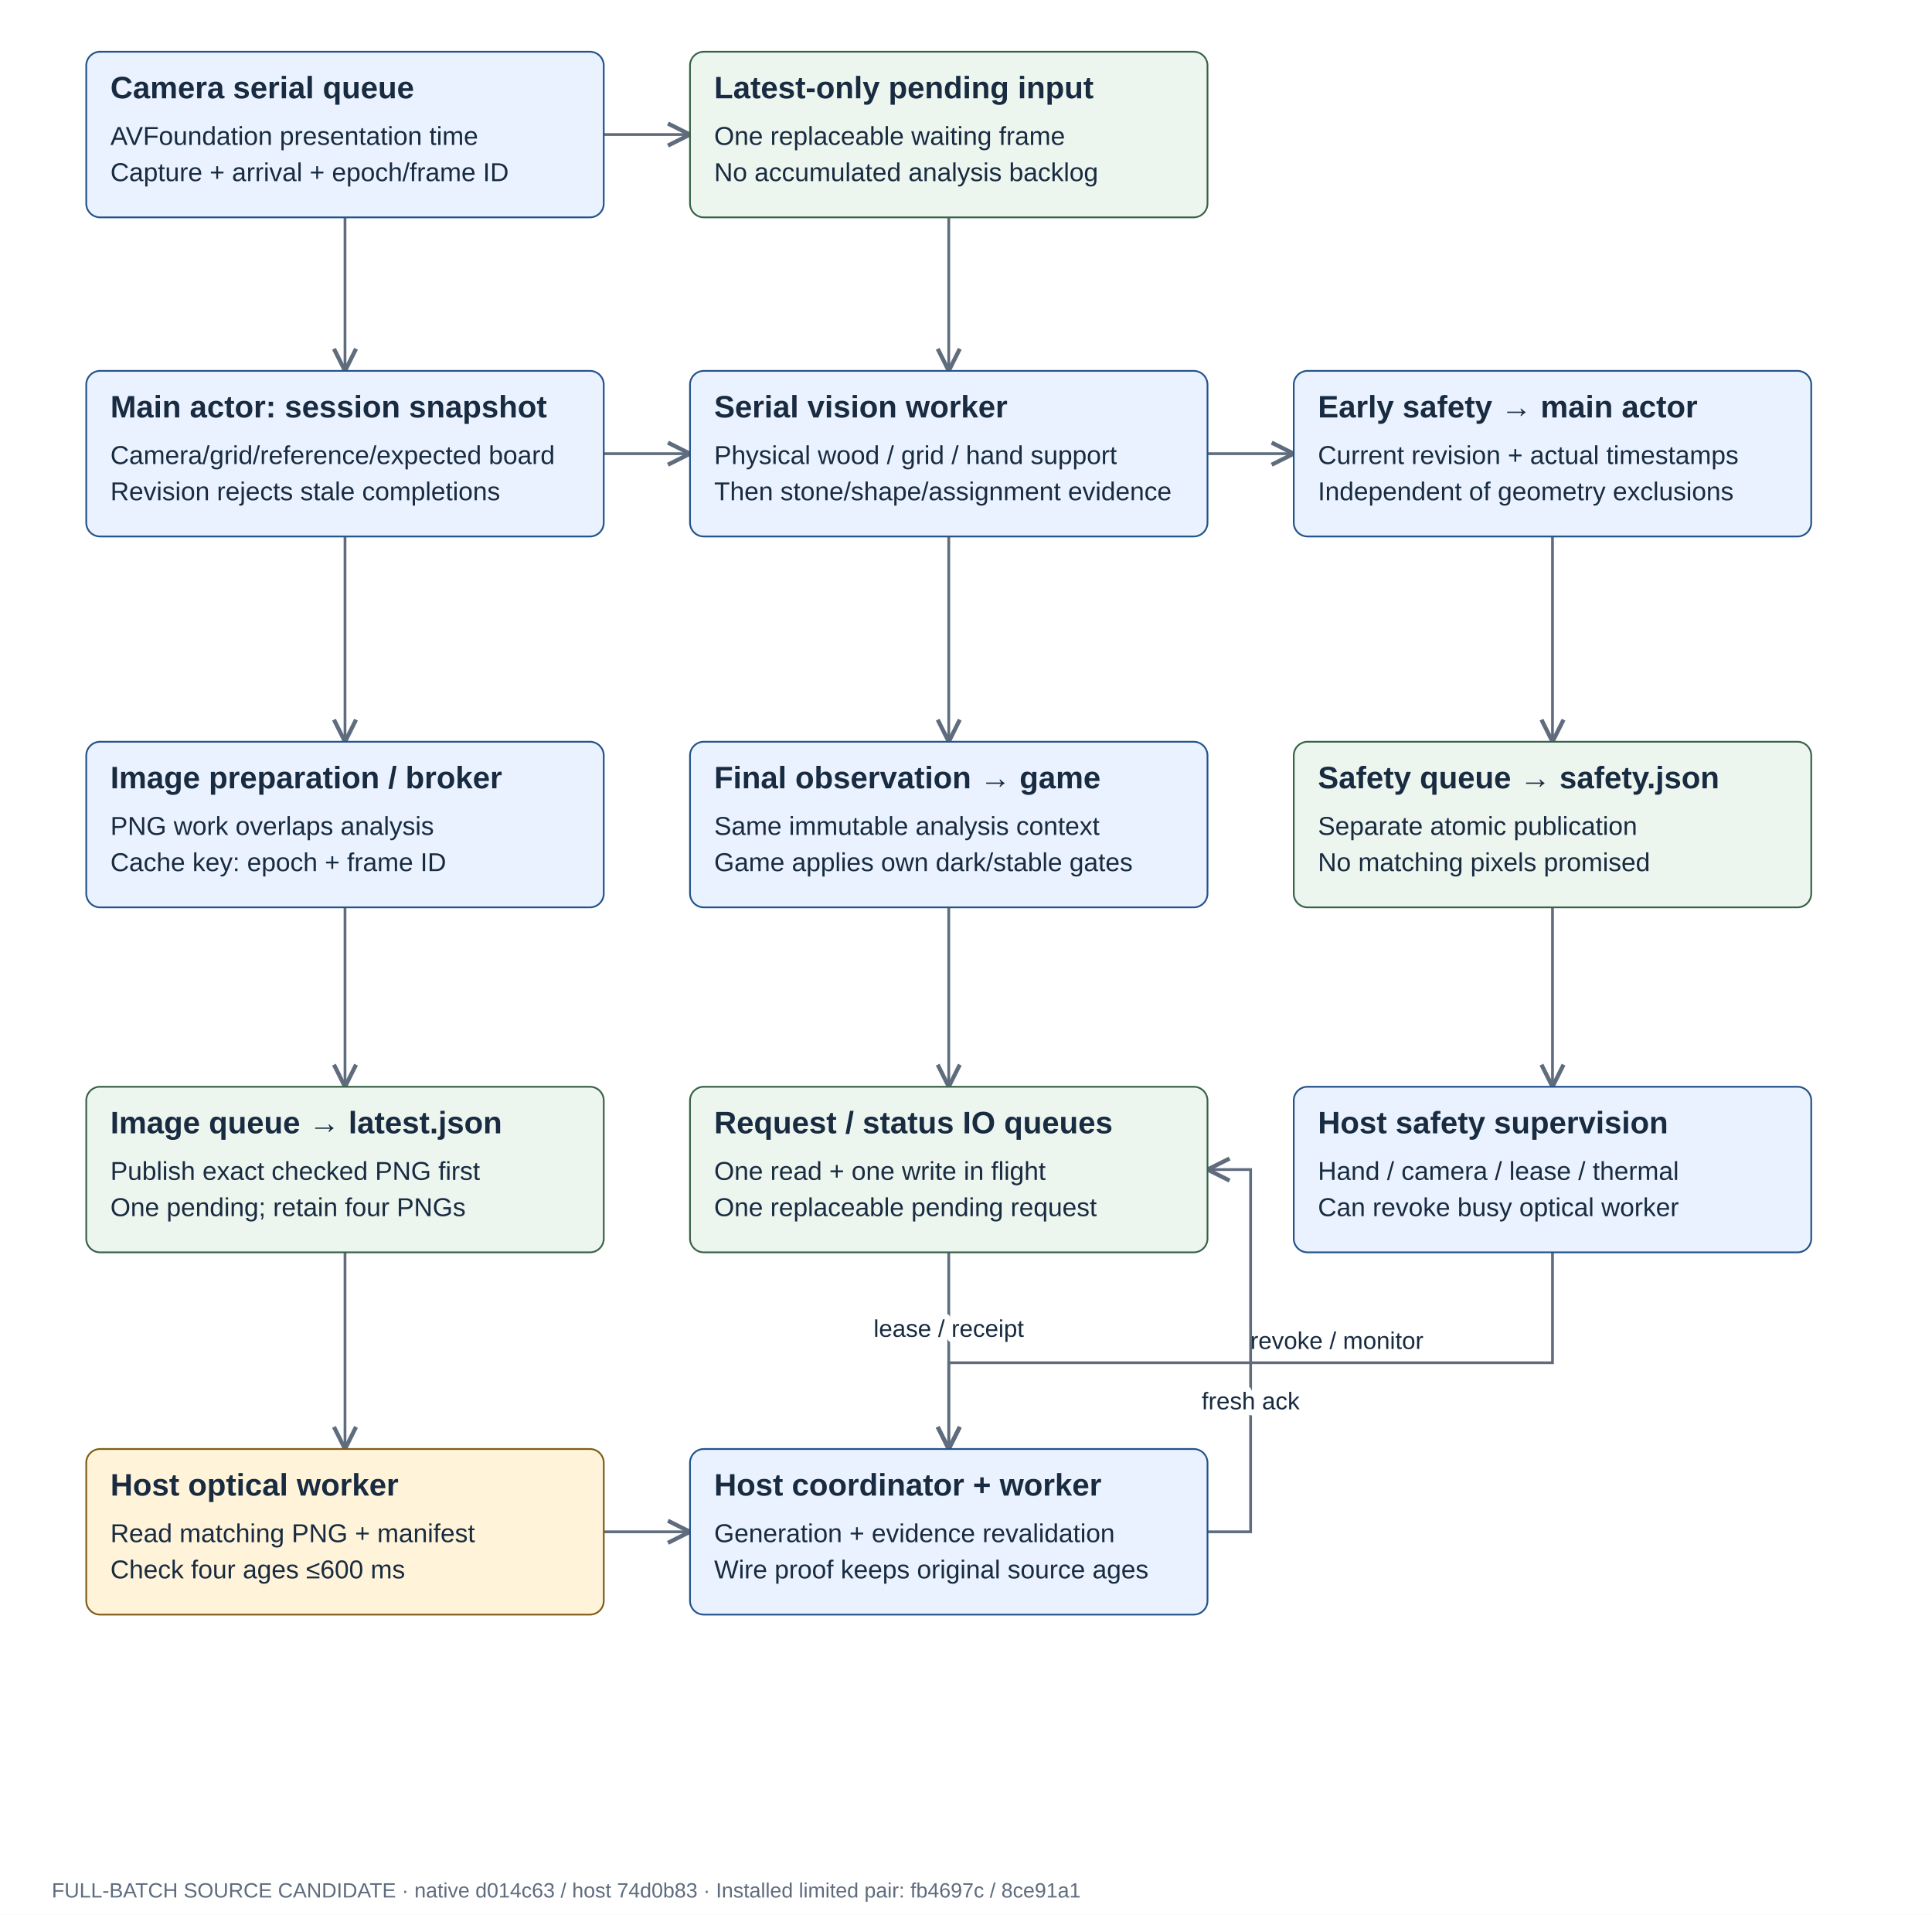
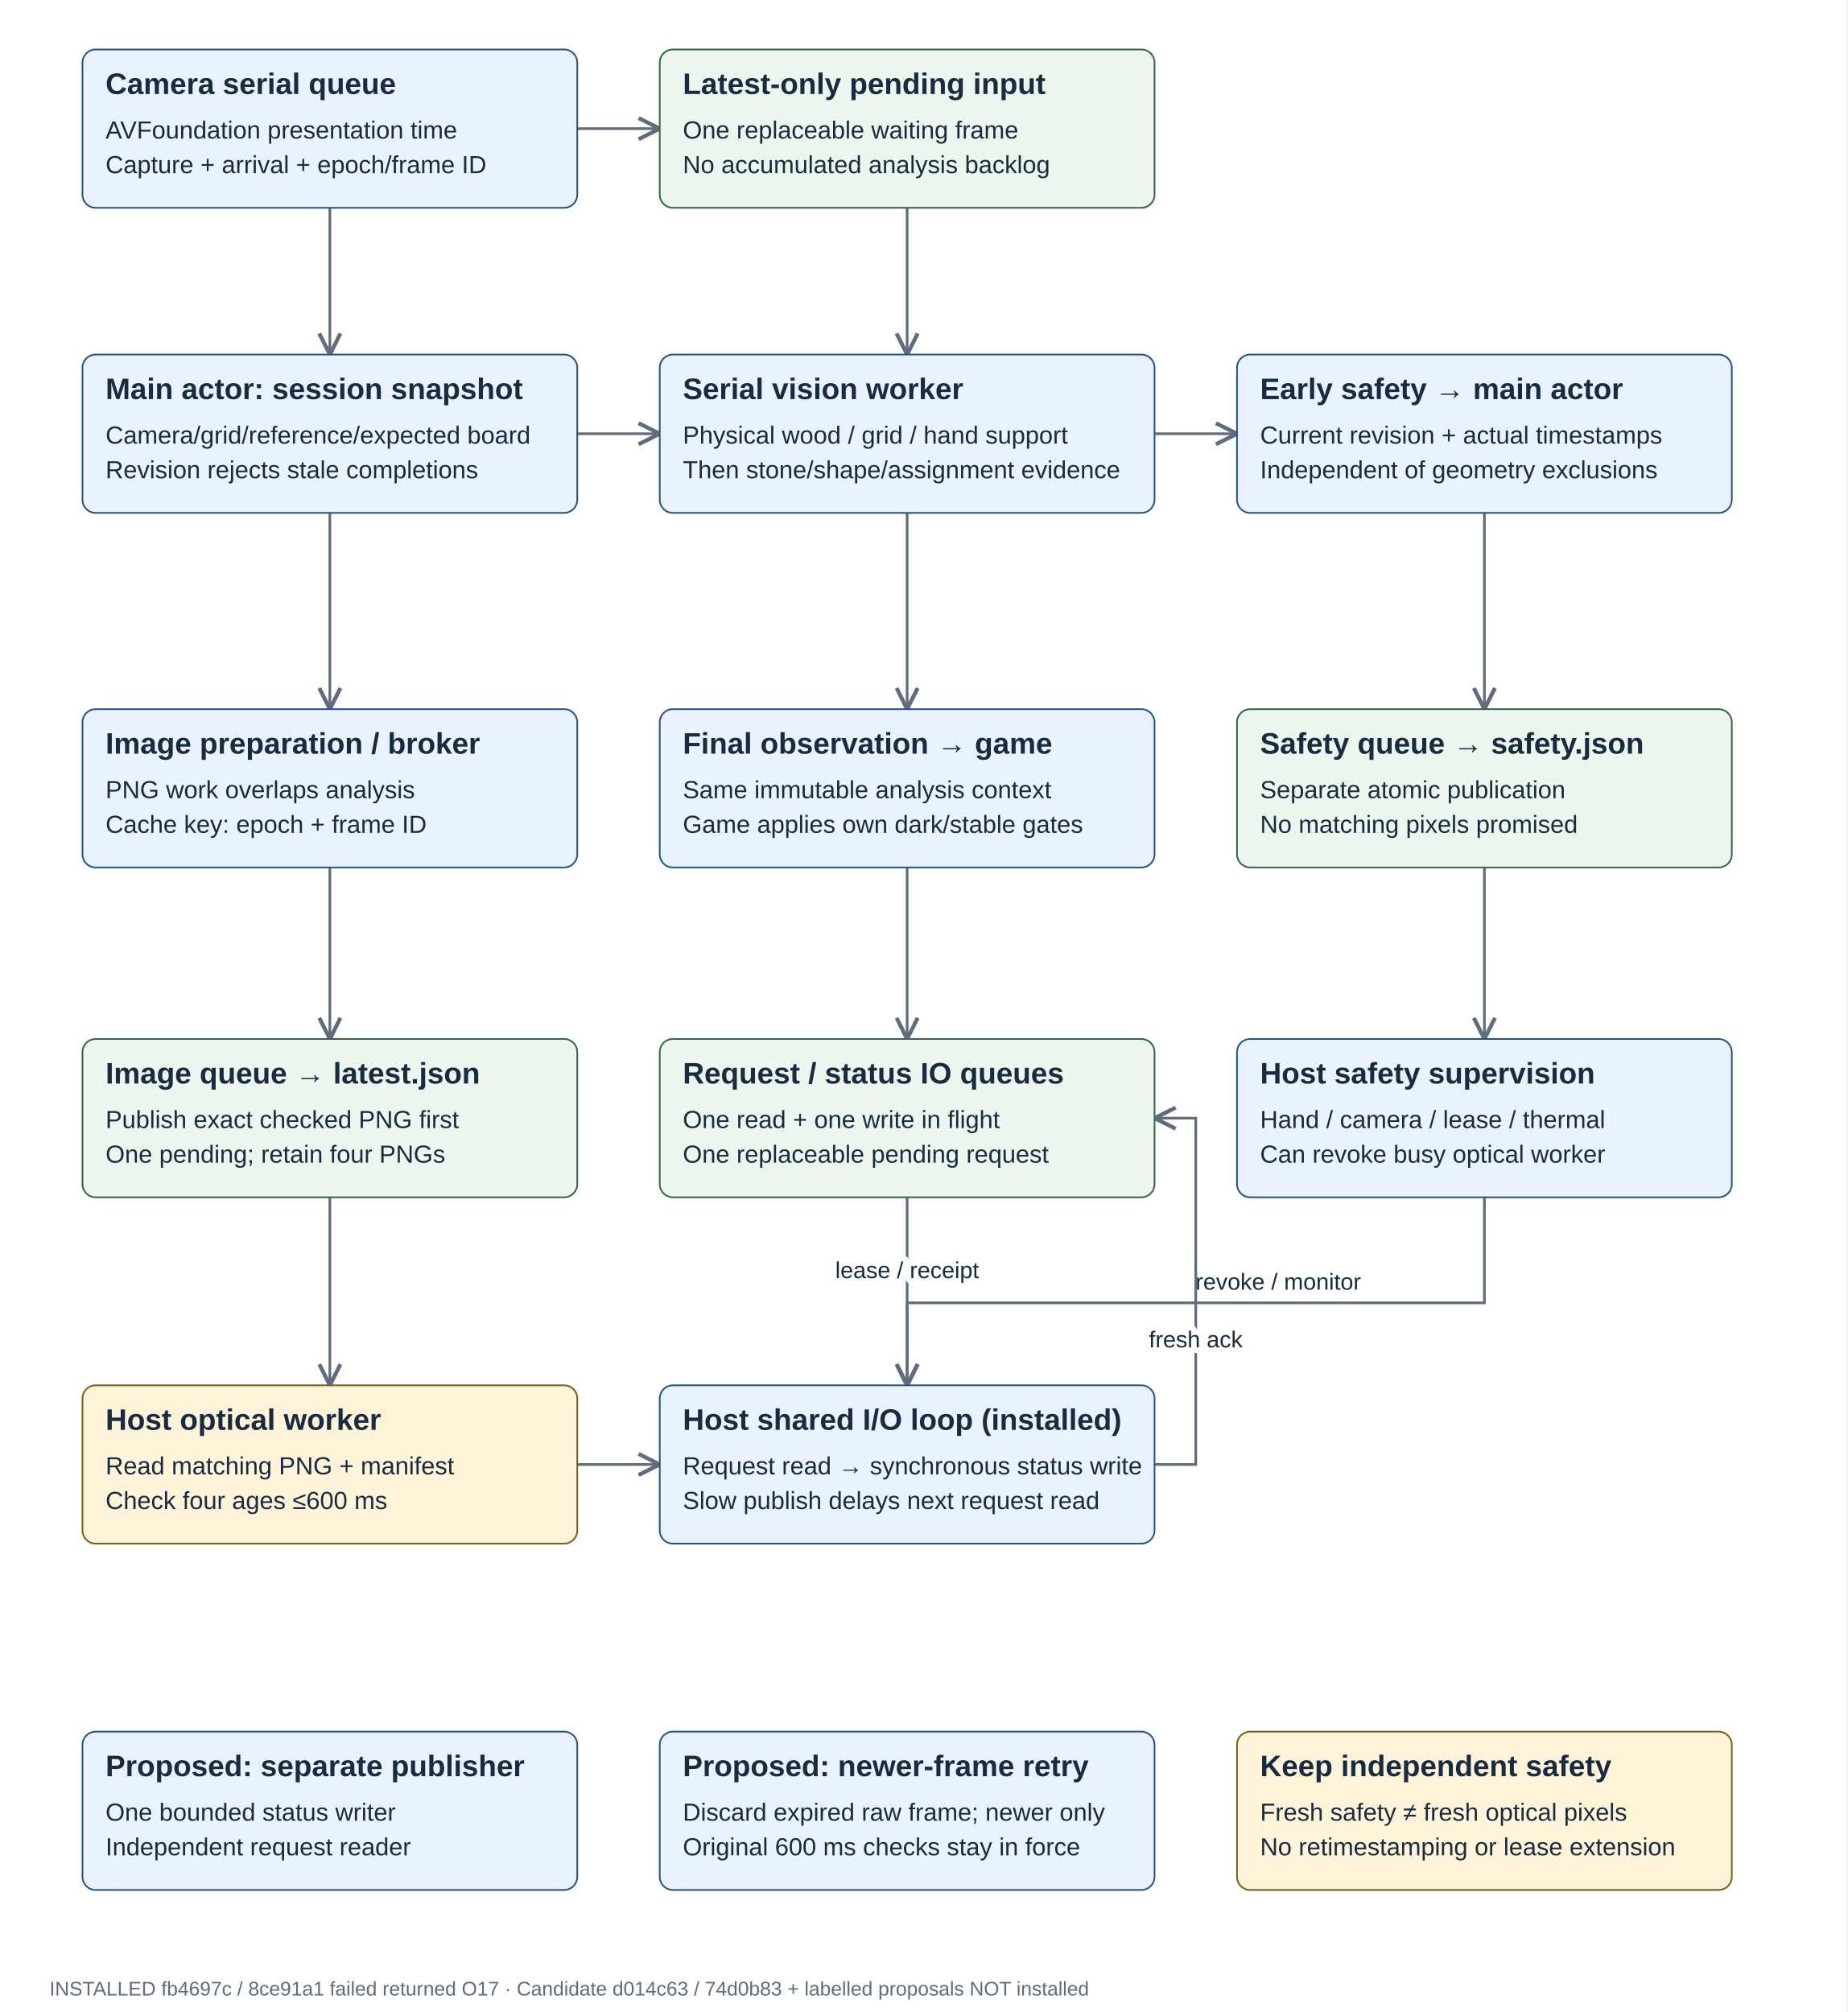
- <svg xmlns="http://www.w3.org/2000/svg" viewBox="0 0 1120 1110" width="1120" height="1110" role="img" aria-labelledby="data-title data-desc">
+ <svg xmlns="http://www.w3.org/2000/svg" viewBox="0 0 1120 1220" width="1120" height="1220" role="img" aria-labelledby="data-title data-desc">
  <defs>
    <marker id="arrow" markerWidth="10" markerHeight="10" refX="9" refY="5" orient="auto-start-reverse">
      <path d="M 1 1 L 9 5 L 1 9" fill="none" stroke="#5e6c7d" stroke-width="1.5" />
    </marker>
  </defs>
  <style>text{font-family:Arial,Helvetica,sans-serif;fill:#182b40}.edge-label{font-size:14px;paint-order:stroke;stroke:#fff;stroke-width:7px;stroke-linejoin:round}.node-title{font-size:18px;font-weight:600}.node-body{font-size:15px}</style>
  <rect width="100%" height="100%" fill="#fff" />
  <polyline points="200.0,126.0 200.0,215.0" fill="none" stroke="#5e6c7d" stroke-width="1.6" marker-end="url(#arrow)" />
  <polyline points="350.0,78.0 400.0,78.0" fill="none" stroke="#5e6c7d" stroke-width="1.6" marker-end="url(#arrow)" />
  <polyline points="550.0,126.0 550.0,215.0" fill="none" stroke="#5e6c7d" stroke-width="1.6" marker-end="url(#arrow)" />
  <polyline points="350.0,263.0 400.0,263.0" fill="none" stroke="#5e6c7d" stroke-width="1.6" marker-end="url(#arrow)" />
  <polyline points="700.0,263.0 750.0,263.0" fill="none" stroke="#5e6c7d" stroke-width="1.6" marker-end="url(#arrow)" />
  <polyline points="550.0,311.0 550.0,430.0" fill="none" stroke="#5e6c7d" stroke-width="1.6" marker-end="url(#arrow)" />
  <polyline points="200.0,311.0 200.0,430.0" fill="none" stroke="#5e6c7d" stroke-width="1.6" marker-end="url(#arrow)" />
  <polyline points="200.0,526.0 200.0,630.0" fill="none" stroke="#5e6c7d" stroke-width="1.6" marker-end="url(#arrow)" />
  <polyline points="900.0,311.0 900.0,430.0" fill="none" stroke="#5e6c7d" stroke-width="1.6" marker-end="url(#arrow)" />
  <polyline points="900.0,526.0 900.0,630.0" fill="none" stroke="#5e6c7d" stroke-width="1.6" marker-end="url(#arrow)" />
  <polyline points="550.0,526.0 550.0,630.0" fill="none" stroke="#5e6c7d" stroke-width="1.6" marker-end="url(#arrow)" />
  <polyline points="200.0,726.0 200.0,840.0" fill="none" stroke="#5e6c7d" stroke-width="1.6" marker-end="url(#arrow)" />
  <polyline points="350.0,888.0 400.0,888.0" fill="none" stroke="#5e6c7d" stroke-width="1.6" marker-end="url(#arrow)" />
  <polyline points="550.0,726.0 550.0,840.0" fill="none" stroke="#5e6c7d" stroke-width="1.6" marker-end="url(#arrow)" />
  <text class="edge-label" x="550.0" y="775.0" text-anchor="middle">lease / receipt</text>
  <polyline points="900.0,726.0 900,790 650,790 550.0,790 550.0,840.0" fill="none" stroke="#5e6c7d" stroke-width="1.6" marker-end="url(#arrow)" />
  <text class="edge-label" x="775.0" y="782.0" text-anchor="middle">revoke / monitor</text>
  <polyline points="700.0,888.0 725,888 725,678 700.0,678.0" fill="none" stroke="#5e6c7d" stroke-width="1.6" marker-end="url(#arrow)" />
  <text class="edge-label" x="725.0" y="817.0" text-anchor="middle">fresh ack</text>
  <g data-node="capture">
    <rect x="50" y="30" width="300" height="96" rx="8" fill="#eaf2ff" stroke="#23538a" />
    <text class="node-title" x="64" y="57">Camera serial queue</text>
    <text class="node-body" x="64" y="84">AVFoundation presentation time</text>
    <text class="node-body" x="64" y="105">Capture + arrival + epoch/frame ID</text>
  </g>
  <g data-node="main">
    <rect x="50" y="215" width="300" height="96" rx="8" fill="#eaf2ff" stroke="#23538a" />
    <text class="node-title" x="64" y="242">Main actor: session snapshot</text>
    <text class="node-body" x="64" y="269">Camera/grid/reference/expected board</text>
    <text class="node-body" x="64" y="290">Revision rejects stale completions</text>
  </g>
  <g data-node="vision">
    <rect x="400" y="215" width="300" height="96" rx="8" fill="#eaf2ff" stroke="#23538a" />
    <text class="node-title" x="414" y="242">Serial vision worker</text>
    <text class="node-body" x="414" y="269">Physical wood / grid / hand support</text>
    <text class="node-body" x="414" y="290">Then stone/shape/assignment evidence</text>
  </g>
  <g data-node="latest">
    <rect x="400" y="30" width="300" height="96" rx="8" fill="#edf5ef" stroke="#386347" />
    <text class="node-title" x="414" y="57">Latest-only pending input</text>
    <text class="node-body" x="414" y="84">One replaceable waiting frame</text>
    <text class="node-body" x="414" y="105">No accumulated analysis backlog</text>
  </g>
  <g data-node="safety">
    <rect x="750" y="215" width="300" height="96" rx="8" fill="#eaf2ff" stroke="#23538a" />
    <text class="node-title" x="764" y="242">Early safety → main actor</text>
    <text class="node-body" x="764" y="269">Current revision + actual timestamps</text>
    <text class="node-body" x="764" y="290">Independent of geometry exclusions</text>
  </g>
  <g data-node="observe">
    <rect x="400" y="430" width="300" height="96" rx="8" fill="#eaf2ff" stroke="#23538a" />
    <text class="node-title" x="414" y="457">Final observation → game</text>
    <text class="node-body" x="414" y="484">Same immutable analysis context</text>
    <text class="node-body" x="414" y="505">Game applies own dark/stable gates</text>
  </g>
  <g data-node="png">
    <rect x="50" y="430" width="300" height="96" rx="8" fill="#eaf2ff" stroke="#23538a" />
    <text class="node-title" x="64" y="457">Image preparation / broker</text>
    <text class="node-body" x="64" y="484">PNG work overlaps analysis</text>
    <text class="node-body" x="64" y="505">Cache key: epoch + frame ID</text>
  </g>
  <g data-node="manifest">
    <rect x="50" y="630" width="300" height="96" rx="8" fill="#edf5ef" stroke="#386347" />
    <text class="node-title" x="64" y="657">Image queue → latest.json</text>
    <text class="node-body" x="64" y="684">Publish exact checked PNG first</text>
    <text class="node-body" x="64" y="705">One pending; retain four PNGs</text>
  </g>
  <g data-node="safejson">
    <rect x="750" y="430" width="300" height="96" rx="8" fill="#edf5ef" stroke="#386347" />
    <text class="node-title" x="764" y="457">Safety queue → safety.json</text>
    <text class="node-body" x="764" y="484">Separate atomic publication</text>
    <text class="node-body" x="764" y="505">No matching pixels promised</text>
  </g>
  <g data-node="io">
    <rect x="400" y="630" width="300" height="96" rx="8" fill="#edf5ef" stroke="#386347" />
    <text class="node-title" x="414" y="657">Request / status IO queues</text>
    <text class="node-body" x="414" y="684">One read + one write in flight</text>
    <text class="node-body" x="414" y="705">One replaceable pending request</text>
  </g>
  <g data-node="reader">
    <rect x="50" y="840" width="300" height="96" rx="8" fill="#fff4d9" stroke="#805d16" />
    <text class="node-title" x="64" y="867">Host optical worker</text>
    <text class="node-body" x="64" y="894">Read matching PNG + manifest</text>
    <text class="node-body" x="64" y="915">Check four ages ≤600 ms</text>
  </g>
  <g data-node="supervisor">
    <rect x="750" y="630" width="300" height="96" rx="8" fill="#eaf2ff" stroke="#23538a" />
    <text class="node-title" x="764" y="657">Host safety supervision</text>
    <text class="node-body" x="764" y="684">Hand / camera / lease / thermal</text>
    <text class="node-body" x="764" y="705">Can revoke busy optical worker</text>
  </g>
  <g data-node="status">
    <rect x="400" y="840" width="300" height="96" rx="8" fill="#eaf2ff" stroke="#23538a" />
-     <text class="node-title" x="414" y="867">Host coordinator + worker</text>
-     <text class="node-body" x="414" y="894">Generation + evidence revalidation</text>
-     <text class="node-body" x="414" y="915">Wire proof keeps original source ages</text>
+     <text class="node-title" x="414" y="867">Host shared I/O loop (installed)</text>
+     <text class="node-body" x="414" y="894">Request read → synchronous status write</text>
+     <text class="node-body" x="414" y="915">Slow publish delays next request read</text>
  </g>
-   <text x="30" y="1100" style="font-size:12px;fill:#5e6c7d">FULL-BATCH SOURCE CANDIDATE · native d014c63 / host 74d0b83 · Installed limited pair: fb4697c / 8ce91a1</text>
+   <g data-node="pubproposal">
+     <rect x="50" y="1050" width="300" height="96" rx="8" fill="#eaf2ff" stroke="#23538a" />
+     <text class="node-title" x="64" y="1077">Proposed: separate publisher</text>
+     <text class="node-body" x="64" y="1104">One bounded status writer</text>
+     <text class="node-body" x="64" y="1125">Independent request reader</text>
+   </g>
+   <g data-node="retryproposal">
+     <rect x="400" y="1050" width="300" height="96" rx="8" fill="#eaf2ff" stroke="#23538a" />
+     <text class="node-title" x="414" y="1077">Proposed: newer-frame retry</text>
+     <text class="node-body" x="414" y="1104">Discard expired raw frame; newer only</text>
+     <text class="node-body" x="414" y="1125">Original 600 ms checks stay in force</text>
+   </g>
+   <g data-node="independent">
+     <rect x="750" y="1050" width="300" height="96" rx="8" fill="#fff4d9" stroke="#805d16" />
+     <text class="node-title" x="764" y="1077">Keep independent safety</text>
+     <text class="node-body" x="764" y="1104">Fresh safety ≠ fresh optical pixels</text>
+     <text class="node-body" x="764" y="1125">No retimestamping or lease extension</text>
+   </g>
+   <text x="30" y="1210" style="font-size:12px;fill:#5e6c7d">INSTALLED fb4697c / 8ce91a1 failed returned O17 · Candidate d014c63 / 74d0b83 + labelled proposals NOT installed</text>
</svg>
